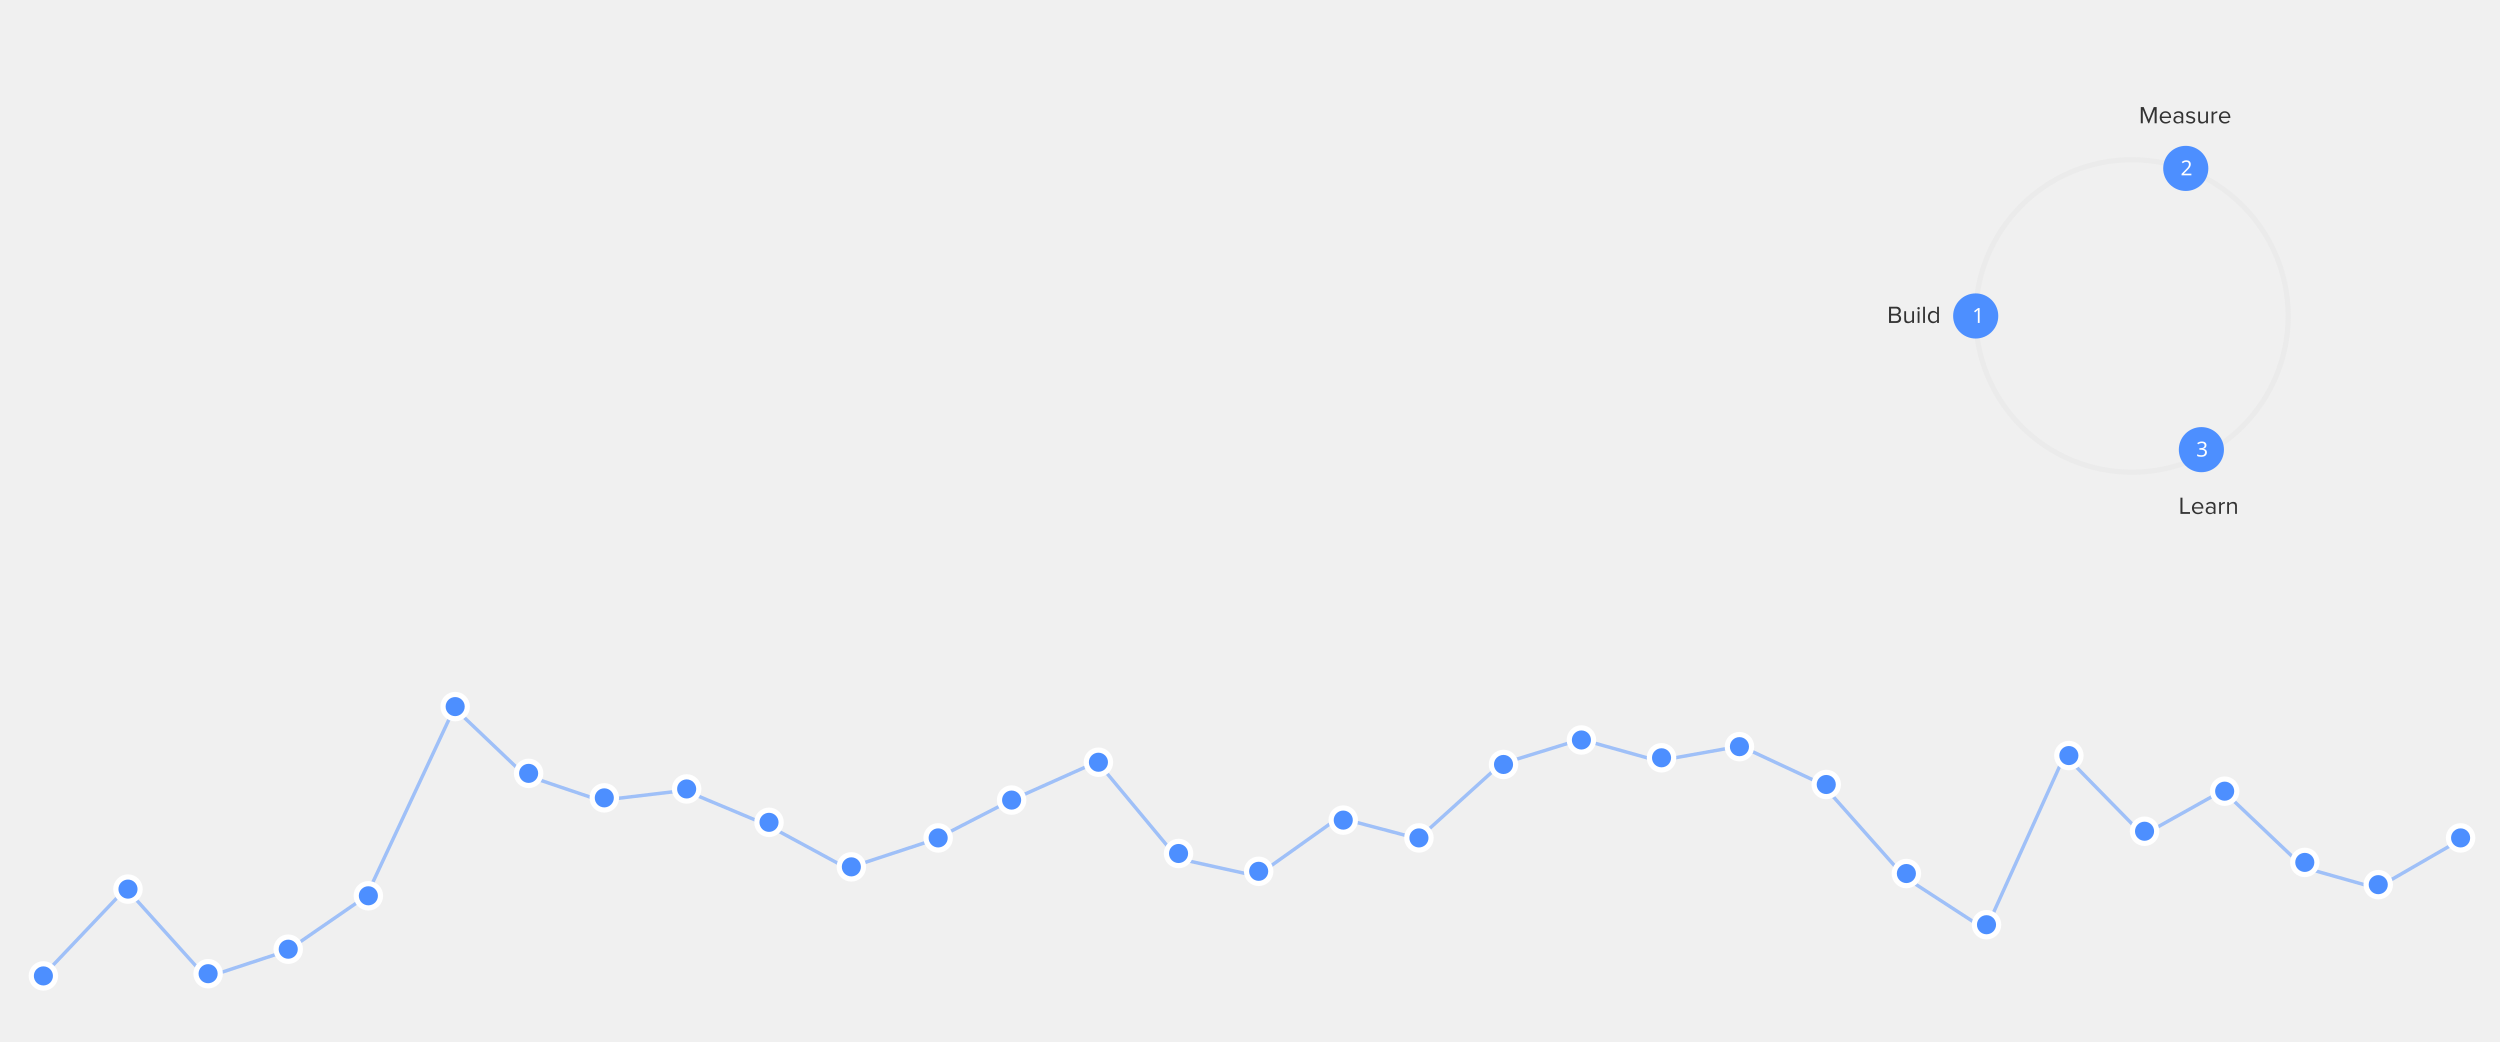
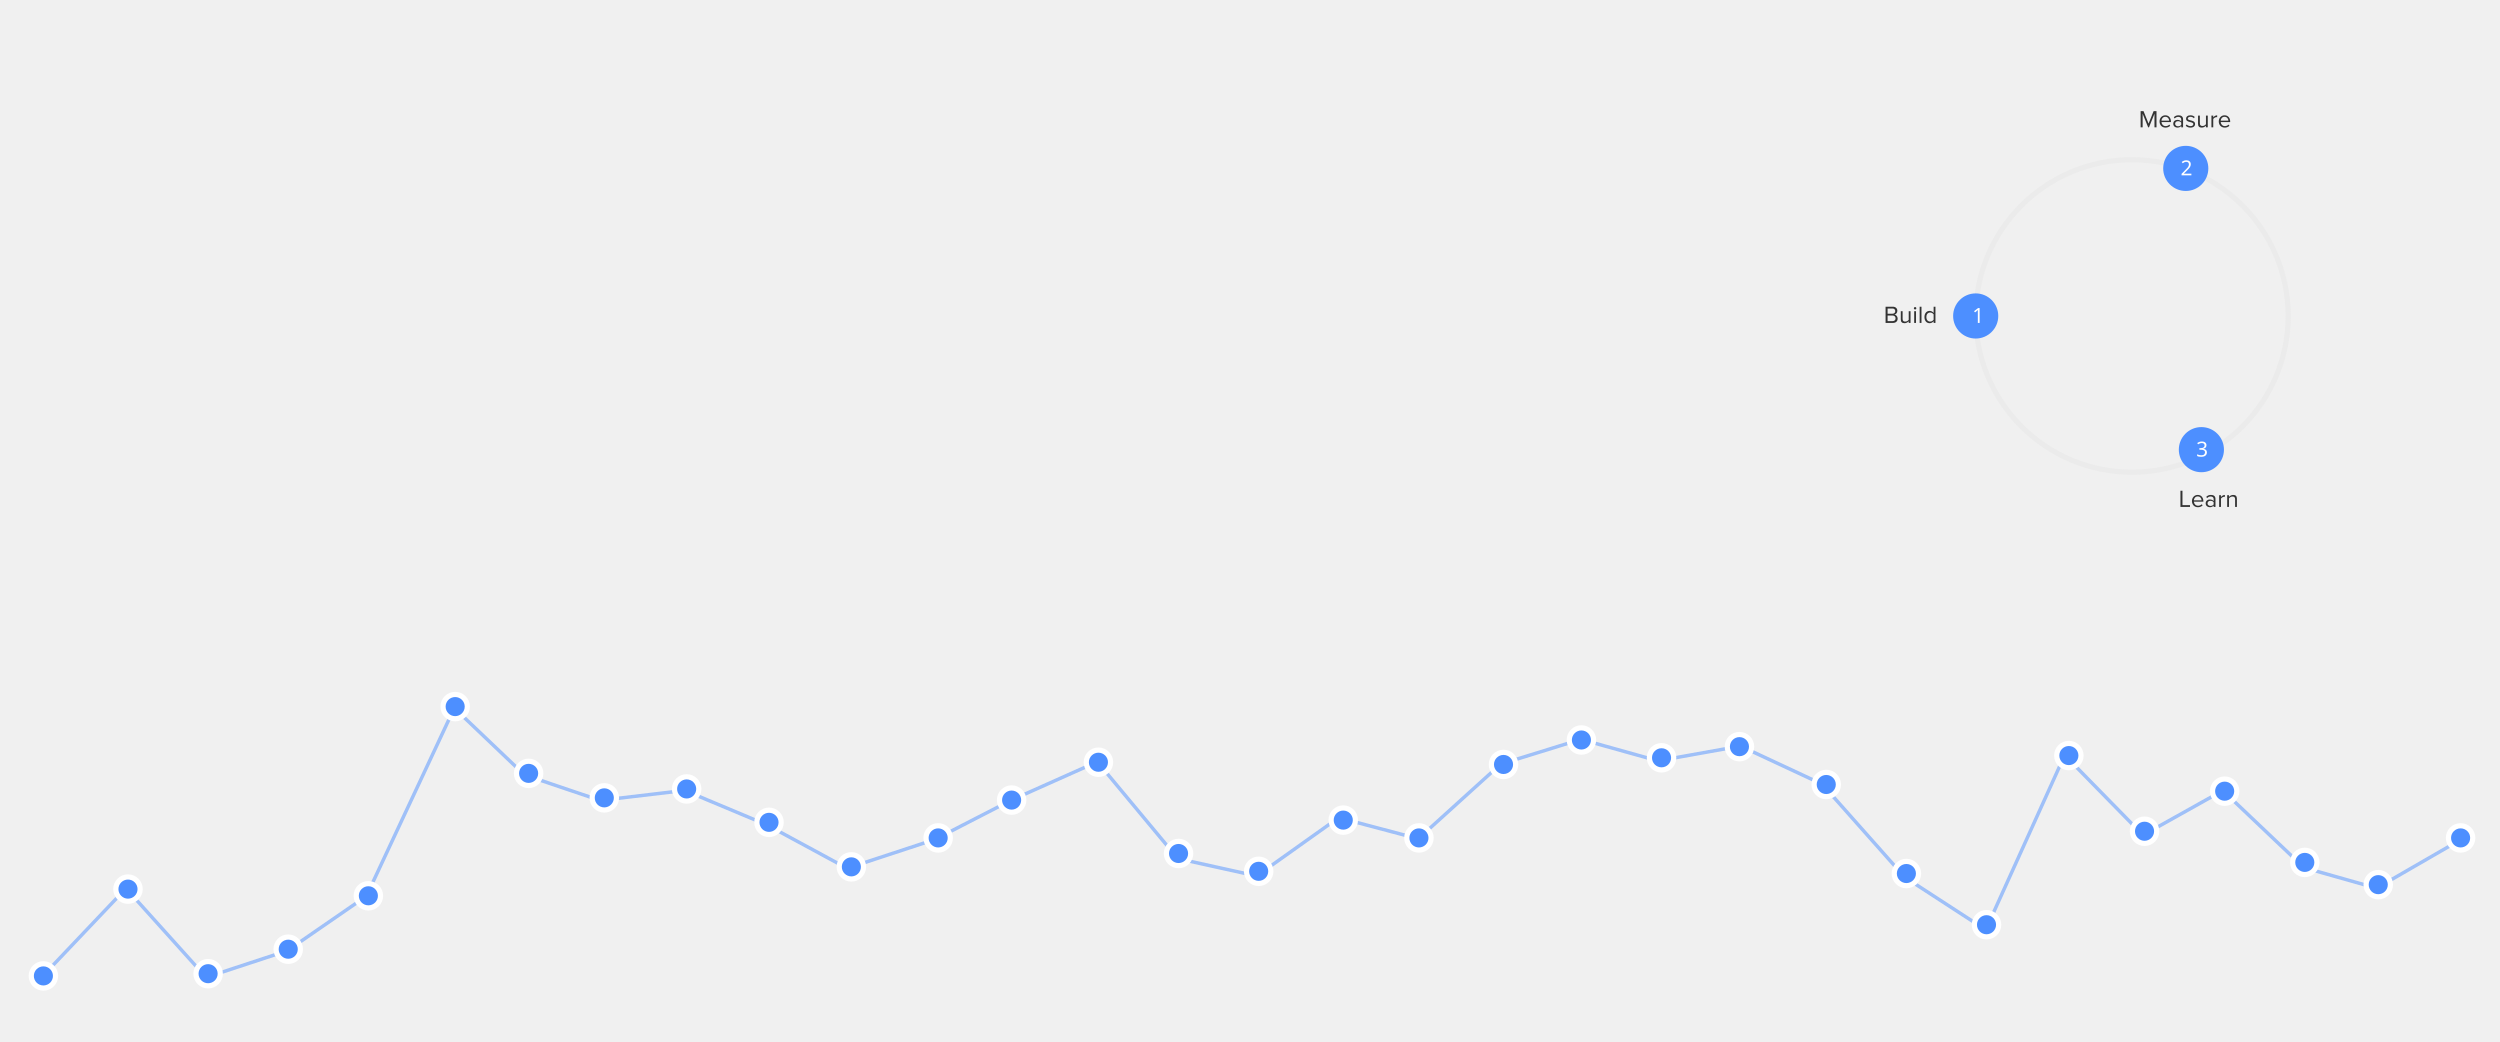
<svg xmlns="http://www.w3.org/2000/svg" width="1440px" height="600px" viewBox="0 0 1440 600" version="1.1">
  <defs />
  <g id="Services" stroke="none" stroke-width="1" fill="none" fill-rule="evenodd">
    <g id="services-innovation-consulting">
      <g id="Graph" transform="translate(18, 400)">
        <path id="Path-345" stroke="#979797" />
        <polyline id="Path-346" stroke="#4D8FFF" stroke-width="2" stroke-linecap="round" stroke-linejoin="round" opacity="0.5" points="6.487 162.333 54.564 111.692 100.718 162.974 147.513 147.59 193.026 116.179 243.667 7.846 284.051 46.308 327.641 61.051 376.359 55.282 423.795 75.154 469.949 100.154 520.59 83.487 564.179 61.051 614.054 38.776 660.459 94.545 705.866 104.571 753.072 70.967 798.925 83.117 846.346 40.163 892.59 25.845 937.001 38.26 984.527 29.731 1031.557 51.671 1079.083 105.217 1125.773 135.576 1171.256 34.965 1216.383 81.048 1262.342 55.352 1309.086 99.748 1350.913 111.607 1397.037 84.97" />
        <g id="Points" stroke="#FFFFFF" stroke-width="3" fill="#4D8FFF">
          <ellipse id="Oval-19" cx="7" cy="162.128" rx="7" ry="7" />
          <ellipse id="Oval-19" cx="55.718" cy="112.128" rx="7" ry="7" />
          <circle id="Oval-19" cx="101.872" cy="160.846" r="7" />
          <ellipse id="Oval-19" cx="148.026" cy="146.744" rx="7" ry="7" />
          <ellipse id="Oval-19" cx="194.179" cy="115.974" rx="7" ry="7" />
          <ellipse id="Oval-19" cx="244.179" cy="7" rx="7" ry="7" />
          <ellipse id="Oval-19" cx="286.487" cy="45.462" rx="7" ry="7" />
          <circle id="Oval-19" cx="330.077" cy="59.564" r="7" />
          <ellipse id="Oval-19" cx="377.513" cy="54.436" rx="7" ry="7" />
          <ellipse id="Oval-19" cx="424.949" cy="73.667" rx="7" ry="7" />
          <ellipse id="Oval-19" cx="472.385" cy="99.308" rx="7" ry="7" />
          <ellipse id="Oval-19" cx="522.385" cy="82.641" rx="7" ry="7" />
          <ellipse id="Oval-19" cx="564.692" cy="60.846" rx="7" ry="7" />
          <ellipse id="Oval-19" cx="614.692" cy="39.051" rx="7" ry="7" />
          <ellipse id="Oval-19" cx="660.846" cy="91.615" rx="7" ry="7" />
          <ellipse id="Oval-19" cx="707" cy="101.872" rx="7" ry="7" />
          <ellipse id="Oval-19" cx="755.718" cy="72.385" rx="7" ry="7" />
          <ellipse id="Oval-19" cx="799.308" cy="82.641" rx="7" ry="7" />
          <ellipse id="Oval-19" cx="848.026" cy="40.333" rx="7" ry="7" />
          <ellipse id="Oval-19" cx="892.897" cy="26.231" rx="7" ry="7" />
          <ellipse id="Oval-19" cx="939.051" cy="36.487" rx="7" ry="7" />
          <ellipse id="Oval-19" cx="983.923" cy="30.077" rx="7" ry="7" />
          <ellipse id="Oval-19" cx="1033.923" cy="51.872" rx="7" ry="7" />
          <ellipse id="Oval-19" cx="1080.077" cy="103.154" rx="7" ry="7" />
          <ellipse id="Oval-19" cx="1126.231" cy="132.641" rx="7" ry="7" />
          <ellipse id="Oval-19" cx="1173.667" cy="35.205" rx="7" ry="7" />
          <ellipse id="Oval-19" cx="1217.256" cy="78.795" rx="7" ry="7" />
          <ellipse id="Oval-19" cx="1263.41" cy="55.718" rx="7" ry="7" />
          <ellipse id="Oval-19" cx="1309.564" cy="96.744" rx="7" ry="7" />
          <ellipse id="Oval-19" cx="1351.872" cy="109.564" rx="7" ry="7" />
          <ellipse id="Oval-19" cx="1399.308" cy="82.641" rx="7" ry="7" />
        </g>
      </g>
-       <g id="Design-Sprint" transform="translate(1088, 61)">
-         <path d="M140,211 C189.706,211 230,170.706 230,121 C230,71.294 189.706,31 140,31 C90.294,31 50,71.294 50,121" id="Oval" stroke="#EBEBEB" stroke-width="3" />
-         <path d="M50,121 C50,170.706 90.294,211 140,211 L140,211" id="Oval" stroke="#EBEBEB" stroke-width="3" />
-         <g id="Step-1" transform="translate(37, 108)" fill="#4D8FFF">
+       <g id="Design-Sprint" transform="translate(1086, 64)">
+         <path d="M142,208 C191.706,208 232,167.706 232,118 C232,68.294 191.706,28 142,28 C92.294,28 52,68.294 52,118" id="Oval" stroke="#EBEBEB" stroke-width="3" />
+         <path d="M52,118 C52,167.706 92.294,208 142,208 L142,208" id="Oval" stroke="#EBEBEB" stroke-width="3" />
+         <g id="Step-1" transform="translate(39, 105)" fill="#4D8FFF">
          <circle id="Oval-2" cx="13" cy="13" r="13" />
        </g>
-         <g id="Step-2" transform="translate(158, 23)" fill="#4D8FFF">
+         <g id="Step-2" transform="translate(160, 20)" fill="#4D8FFF">
          <circle id="Oval-2-Copy-3" cx="13" cy="13" r="13" />
        </g>
-         <g id="Step-3" transform="translate(167, 185)" fill="#4D8FFF">
+         <g id="Step-3" transform="translate(169, 182)" fill="#4D8FFF">
          <circle id="Oval-2-Copy" cx="13" cy="13" r="13" />
        </g>
-         <path d="M154.234,10 L154.234,0.662 L152.568,0.662 L149.67,7.858 L146.758,0.662 L145.092,0.662 L145.092,10 L146.254,10 L146.254,2.146 L149.432,10 L149.908,10 L153.072,2.146 L153.072,10 L154.234,10 Z M159.442,10.168 C157.426,10.168 155.984,8.726 155.984,6.612 C155.984,4.652 157.384,3.07 159.316,3.07 C161.36,3.07 162.564,4.666 162.564,6.696 L162.564,6.962 L157.104,6.962 C157.188,8.236 158.07,9.3 159.526,9.3 C160.31,9.3 161.08,8.992 161.626,8.432 L162.13,9.118 C161.444,9.79 160.534,10.168 159.442,10.168 Z M161.528,6.178 C161.514,5.184 160.842,3.938 159.302,3.938 C157.86,3.938 157.146,5.156 157.09,6.178 L161.528,6.178 Z M169.536,10 L168.486,10 L168.486,9.23 C167.94,9.846 167.156,10.168 166.246,10.168 C165.112,10.168 163.894,9.398 163.894,7.928 C163.894,6.402 165.098,5.702 166.246,5.702 C167.17,5.702 167.94,5.996 168.486,6.612 L168.486,5.394 C168.486,4.498 167.758,3.98 166.778,3.98 C165.966,3.98 165.308,4.26 164.706,4.918 L164.216,4.19 C164.944,3.434 165.812,3.07 166.918,3.07 C168.36,3.07 169.536,3.714 169.536,5.352 L169.536,10 Z M166.638,9.412 C167.366,9.412 168.08,9.132 168.486,8.572 L168.486,7.284 C168.08,6.738 167.366,6.458 166.638,6.458 C165.644,6.458 164.958,7.074 164.958,7.928 C164.958,8.796 165.644,9.412 166.638,9.412 Z M173.806,10.168 C175.542,10.168 176.452,9.258 176.452,8.124 C176.452,5.492 172.266,6.458 172.266,4.988 C172.266,4.386 172.84,3.924 173.764,3.924 C174.646,3.924 175.374,4.288 175.78,4.778 L176.27,4.05 C175.738,3.504 174.926,3.07 173.764,3.07 C172.154,3.07 171.258,3.952 171.258,5.016 C171.258,7.522 175.444,6.514 175.444,8.152 C175.444,8.824 174.87,9.314 173.834,9.314 C172.91,9.314 172.056,8.866 171.608,8.348 L171.076,9.104 C171.762,9.818 172.686,10.168 173.806,10.168 Z M183.774,10 L183.774,3.238 L182.724,3.238 L182.724,8.208 C182.332,8.754 181.548,9.23 180.736,9.23 C179.812,9.23 179.21,8.88 179.21,7.69 L179.21,3.238 L178.16,3.238 L178.16,8.012 C178.16,9.468 178.902,10.168 180.316,10.168 C181.324,10.168 182.206,9.636 182.724,9.048 L182.724,10 L183.774,10 Z M186.924,10 L186.924,5.212 C187.232,4.666 188.114,4.134 188.772,4.134 C188.926,4.134 189.052,4.148 189.178,4.162 L189.178,3.084 C188.254,3.084 187.47,3.616 186.924,4.316 L186.924,3.238 L185.874,3.238 L185.874,10 L186.924,10 Z M193.56,10.168 C191.544,10.168 190.102,8.726 190.102,6.612 C190.102,4.652 191.502,3.07 193.434,3.07 C195.478,3.07 196.682,4.666 196.682,6.696 L196.682,6.962 L191.222,6.962 C191.306,8.236 192.188,9.3 193.644,9.3 C194.428,9.3 195.198,8.992 195.744,8.432 L196.248,9.118 C195.562,9.79 194.652,10.168 193.56,10.168 Z M195.646,6.178 C195.632,5.184 194.96,3.938 193.42,3.938 C191.978,3.938 191.264,5.156 191.208,6.178 L195.646,6.178 Z" id="Measure" fill="#333333" />
-         <path d="M173.44,235 L173.44,233.964 L169.1,233.964 L169.1,225.662 L167.938,225.662 L167.938,235 L173.44,235 Z M178.018,235.168 C176.002,235.168 174.56,233.726 174.56,231.612 C174.56,229.652 175.96,228.07 177.892,228.07 C179.936,228.07 181.14,229.666 181.14,231.696 L181.14,231.962 L175.68,231.962 C175.764,233.236 176.646,234.3 178.102,234.3 C178.886,234.3 179.656,233.992 180.202,233.432 L180.706,234.118 C180.02,234.79 179.11,235.168 178.018,235.168 Z M180.104,231.178 C180.09,230.184 179.418,228.938 177.878,228.938 C176.436,228.938 175.722,230.156 175.666,231.178 L180.104,231.178 Z M188.112,235 L187.062,235 L187.062,234.23 C186.516,234.846 185.732,235.168 184.822,235.168 C183.688,235.168 182.47,234.398 182.47,232.928 C182.47,231.402 183.674,230.702 184.822,230.702 C185.746,230.702 186.516,230.996 187.062,231.612 L187.062,230.394 C187.062,229.498 186.334,228.98 185.354,228.98 C184.542,228.98 183.884,229.26 183.282,229.918 L182.792,229.19 C183.52,228.434 184.388,228.07 185.494,228.07 C186.936,228.07 188.112,228.714 188.112,230.352 L188.112,235 Z M185.214,234.412 C185.942,234.412 186.656,234.132 187.062,233.572 L187.062,232.284 C186.656,231.738 185.942,231.458 185.214,231.458 C184.22,231.458 183.534,232.074 183.534,232.928 C183.534,233.796 184.22,234.412 185.214,234.412 Z M191.276,235 L191.276,230.212 C191.584,229.666 192.466,229.134 193.124,229.134 C193.278,229.134 193.404,229.148 193.53,229.162 L193.53,228.084 C192.606,228.084 191.822,228.616 191.276,229.316 L191.276,228.238 L190.226,228.238 L190.226,235 L191.276,235 Z M200.46,235 L200.46,230.254 C200.46,228.784 199.718,228.07 198.318,228.07 C197.296,228.07 196.372,228.644 195.896,229.218 L195.896,228.238 L194.846,228.238 L194.846,235 L195.896,235 L195.896,230.058 C196.302,229.512 197.072,229.008 197.898,229.008 C198.808,229.008 199.424,229.372 199.424,230.576 L199.424,235 L200.46,235 Z" id="Learn" fill="#333333" />
-         <path d="M4.348,125 L0.092,125 L0.092,115.662 L4.25,115.662 C5.874,115.662 6.868,116.642 6.868,118.042 C6.868,119.218 6.084,120.002 5.23,120.184 C6.224,120.338 7.05,121.36 7.05,122.48 C7.05,123.978 6.056,125 4.348,125 Z M4.054,119.708 C5.104,119.708 5.664,119.064 5.664,118.21 C5.664,117.37 5.104,116.698 4.054,116.698 L1.254,116.698 L1.254,119.708 L4.054,119.708 Z M4.124,123.964 C5.202,123.964 5.846,123.348 5.846,122.354 C5.846,121.5 5.258,120.744 4.124,120.744 L1.254,120.744 L1.254,123.964 L4.124,123.964 Z M14.47,125 L14.47,118.238 L13.42,118.238 L13.42,123.208 C13.028,123.754 12.244,124.23 11.432,124.23 C10.508,124.23 9.906,123.88 9.906,122.69 L9.906,118.238 L8.856,118.238 L8.856,123.012 C8.856,124.468 9.598,125.168 11.012,125.168 C12.02,125.168 12.902,124.636 13.42,124.048 L13.42,125 L14.47,125 Z M17.102,117.272 C17.494,117.272 17.802,116.964 17.802,116.572 C17.802,116.18 17.494,115.858 17.102,115.858 C16.71,115.858 16.388,116.18 16.388,116.572 C16.388,116.964 16.71,117.272 17.102,117.272 Z M17.62,125 L17.62,118.238 L16.57,118.238 L16.57,125 L17.62,125 Z M20.77,125 L20.77,115.662 L19.72,115.662 L19.72,125 L20.77,125 Z M28.82,125 L27.77,125 L27.77,123.992 C27.266,124.678 26.44,125.168 25.488,125.168 C23.724,125.168 22.478,123.824 22.478,121.626 C22.478,119.456 23.724,118.07 25.488,118.07 C26.398,118.07 27.224,118.518 27.77,119.26 L27.77,115.662 L28.82,115.662 L28.82,125 Z M25.754,124.23 C26.58,124.23 27.406,123.74 27.77,123.152 L27.77,120.1 C27.406,119.512 26.58,119.008 25.754,119.008 C24.382,119.008 23.57,120.128 23.57,121.626 C23.57,123.124 24.382,124.23 25.754,124.23 Z" id="Build" fill="#333333" />
+         <path d="M156.142,9.338 L156.142,0 L154.476,0 L151.578,7.196 L148.666,0 L147,0 L147,9.338 L148.162,9.338 L148.162,1.484 L151.34,9.338 L151.816,9.338 L154.98,1.484 L154.98,9.338 L156.142,9.338 Z M161.35,9.506 C159.334,9.506 157.892,8.064 157.892,5.95 C157.892,3.99 159.292,2.408 161.224,2.408 C163.268,2.408 164.472,4.004 164.472,6.034 L164.472,6.3 L159.012,6.3 C159.096,7.574 159.978,8.638 161.434,8.638 C162.218,8.638 162.988,8.33 163.534,7.77 L164.038,8.456 C163.352,9.128 162.442,9.506 161.35,9.506 Z M163.436,5.516 C163.422,4.522 162.75,3.276 161.21,3.276 C159.768,3.276 159.054,4.494 158.998,5.516 L163.436,5.516 Z M171.444,9.338 L170.394,9.338 L170.394,8.568 C169.848,9.184 169.064,9.506 168.154,9.506 C167.02,9.506 165.802,8.736 165.802,7.266 C165.802,5.74 167.006,5.04 168.154,5.04 C169.078,5.04 169.848,5.334 170.394,5.95 L170.394,4.732 C170.394,3.836 169.666,3.318 168.686,3.318 C167.874,3.318 167.216,3.598 166.614,4.256 L166.124,3.528 C166.852,2.772 167.72,2.408 168.826,2.408 C170.268,2.408 171.444,3.052 171.444,4.69 L171.444,9.338 Z M168.546,8.75 C169.274,8.75 169.988,8.47 170.394,7.91 L170.394,6.622 C169.988,6.076 169.274,5.796 168.546,5.796 C167.552,5.796 166.866,6.412 166.866,7.266 C166.866,8.134 167.552,8.75 168.546,8.75 Z M175.714,9.506 C177.45,9.506 178.36,8.596 178.36,7.462 C178.36,4.83 174.174,5.796 174.174,4.326 C174.174,3.724 174.748,3.262 175.672,3.262 C176.554,3.262 177.282,3.626 177.688,4.116 L178.178,3.388 C177.646,2.842 176.834,2.408 175.672,2.408 C174.062,2.408 173.166,3.29 173.166,4.354 C173.166,6.86 177.352,5.852 177.352,7.49 C177.352,8.162 176.778,8.652 175.742,8.652 C174.818,8.652 173.964,8.204 173.516,7.686 L172.984,8.442 C173.67,9.156 174.594,9.506 175.714,9.506 Z M185.682,9.338 L185.682,2.576 L184.632,2.576 L184.632,7.546 C184.24,8.092 183.456,8.568 182.644,8.568 C181.72,8.568 181.118,8.218 181.118,7.028 L181.118,2.576 L180.068,2.576 L180.068,7.35 C180.068,8.806 180.81,9.506 182.224,9.506 C183.232,9.506 184.114,8.974 184.632,8.386 L184.632,9.338 L185.682,9.338 Z M188.832,9.338 L188.832,4.55 C189.14,4.004 190.022,3.472 190.68,3.472 C190.834,3.472 190.96,3.486 191.086,3.5 L191.086,2.422 C190.162,2.422 189.378,2.954 188.832,3.654 L188.832,2.576 L187.782,2.576 L187.782,9.338 L188.832,9.338 Z M195.468,9.506 C193.452,9.506 192.01,8.064 192.01,5.95 C192.01,3.99 193.41,2.408 195.342,2.408 C197.386,2.408 198.59,4.004 198.59,6.034 L198.59,6.3 L193.13,6.3 C193.214,7.574 194.096,8.638 195.552,8.638 C196.336,8.638 197.106,8.33 197.652,7.77 L198.156,8.456 C197.47,9.128 196.56,9.506 195.468,9.506 Z M197.554,5.516 C197.54,4.522 196.868,3.276 195.328,3.276 C193.886,3.276 193.172,4.494 193.116,5.516 L197.554,5.516 Z" id="Measure" fill="#333333" />
+         <path d="M175.44,228 L175.44,226.964 L171.1,226.964 L171.1,218.662 L169.938,218.662 L169.938,228 L175.44,228 Z M180.018,228.168 C178.002,228.168 176.56,226.726 176.56,224.612 C176.56,222.652 177.96,221.07 179.892,221.07 C181.936,221.07 183.14,222.666 183.14,224.696 L183.14,224.962 L177.68,224.962 C177.764,226.236 178.646,227.3 180.102,227.3 C180.886,227.3 181.656,226.992 182.202,226.432 L182.706,227.118 C182.02,227.79 181.11,228.168 180.018,228.168 Z M182.104,224.178 C182.09,223.184 181.418,221.938 179.878,221.938 C178.436,221.938 177.722,223.156 177.666,224.178 L182.104,224.178 Z M190.112,228 L189.062,228 L189.062,227.23 C188.516,227.846 187.732,228.168 186.822,228.168 C185.688,228.168 184.47,227.398 184.47,225.928 C184.47,224.402 185.674,223.702 186.822,223.702 C187.746,223.702 188.516,223.996 189.062,224.612 L189.062,223.394 C189.062,222.498 188.334,221.98 187.354,221.98 C186.542,221.98 185.884,222.26 185.282,222.918 L184.792,222.19 C185.52,221.434 186.388,221.07 187.494,221.07 C188.936,221.07 190.112,221.714 190.112,223.352 L190.112,228 Z M187.214,227.412 C187.942,227.412 188.656,227.132 189.062,226.572 L189.062,225.284 C188.656,224.738 187.942,224.458 187.214,224.458 C186.22,224.458 185.534,225.074 185.534,225.928 C185.534,226.796 186.22,227.412 187.214,227.412 Z M193.276,228 L193.276,223.212 C193.584,222.666 194.466,222.134 195.124,222.134 C195.278,222.134 195.404,222.148 195.53,222.162 L195.53,221.084 C194.606,221.084 193.822,221.616 193.276,222.316 L193.276,221.238 L192.226,221.238 L192.226,228 L193.276,228 Z M202.46,228 L202.46,223.254 C202.46,221.784 201.718,221.07 200.318,221.07 C199.296,221.07 198.372,221.644 197.896,222.218 L197.896,221.238 L196.846,221.238 L196.846,228 L197.896,228 L197.896,223.058 C198.302,222.512 199.072,222.008 199.898,222.008 C200.808,222.008 201.424,222.372 201.424,223.576 L201.424,228 L202.46,228 Z" id="Learn" fill="#333333" />
+         <path d="M4.348,122 L0.092,122 L0.092,112.662 L4.25,112.662 C5.874,112.662 6.868,113.642 6.868,115.042 C6.868,116.218 6.084,117.002 5.23,117.184 C6.224,117.338 7.05,118.36 7.05,119.48 C7.05,120.978 6.056,122 4.348,122 Z M4.054,116.708 C5.104,116.708 5.664,116.064 5.664,115.21 C5.664,114.37 5.104,113.698 4.054,113.698 L1.254,113.698 L1.254,116.708 L4.054,116.708 Z M4.124,120.964 C5.202,120.964 5.846,120.348 5.846,119.354 C5.846,118.5 5.258,117.744 4.124,117.744 L1.254,117.744 L1.254,120.964 L4.124,120.964 Z M14.47,122 L14.47,115.238 L13.42,115.238 L13.42,120.208 C13.028,120.754 12.244,121.23 11.432,121.23 C10.508,121.23 9.906,120.88 9.906,119.69 L9.906,115.238 L8.856,115.238 L8.856,120.012 C8.856,121.468 9.598,122.168 11.012,122.168 C12.02,122.168 12.902,121.636 13.42,121.048 L13.42,122 L14.47,122 Z M17.102,114.272 C17.494,114.272 17.802,113.964 17.802,113.572 C17.802,113.18 17.494,112.858 17.102,112.858 C16.71,112.858 16.388,113.18 16.388,113.572 C16.388,113.964 16.71,114.272 17.102,114.272 Z M17.62,122 L17.62,115.238 L16.57,115.238 L16.57,122 L17.62,122 Z M20.77,122 L20.77,112.662 L19.72,112.662 L19.72,122 L20.77,122 Z M28.82,122 L27.77,122 L27.77,120.992 C27.266,121.678 26.44,122.168 25.488,122.168 C23.724,122.168 22.478,120.824 22.478,118.626 C22.478,116.456 23.724,115.07 25.488,115.07 C26.398,115.07 27.224,115.518 27.77,116.26 L27.77,112.662 L28.82,112.662 L28.82,122 Z M25.754,121.23 C26.58,121.23 27.406,120.74 27.77,120.152 L27.77,117.1 C27.406,116.512 26.58,116.008 25.754,116.008 C24.382,116.008 23.57,117.128 23.57,118.626 C23.57,120.124 24.382,121.23 25.754,121.23 Z" id="Build" fill="#333333" />
      </g>
      <text id="2" font-family="ProximaNova-Regular, Proxima Nova" font-size="12" font-weight="normal" fill="#FFFFFF">
        <tspan x="1256" y="101">2</tspan>
      </text>
      <text id="1" font-family="ProximaNova-Regular, Proxima Nova" font-size="12" font-weight="normal" fill="#FFFFFF">
        <tspan x="1136" y="186">1</tspan>
      </text>
      <text id="3" font-family="ProximaNova-Regular, Proxima Nova" font-size="12" font-weight="normal" fill="#FFFFFF">
        <tspan x="1265" y="263">3</tspan>
      </text>
    </g>
  </g>
</svg>
